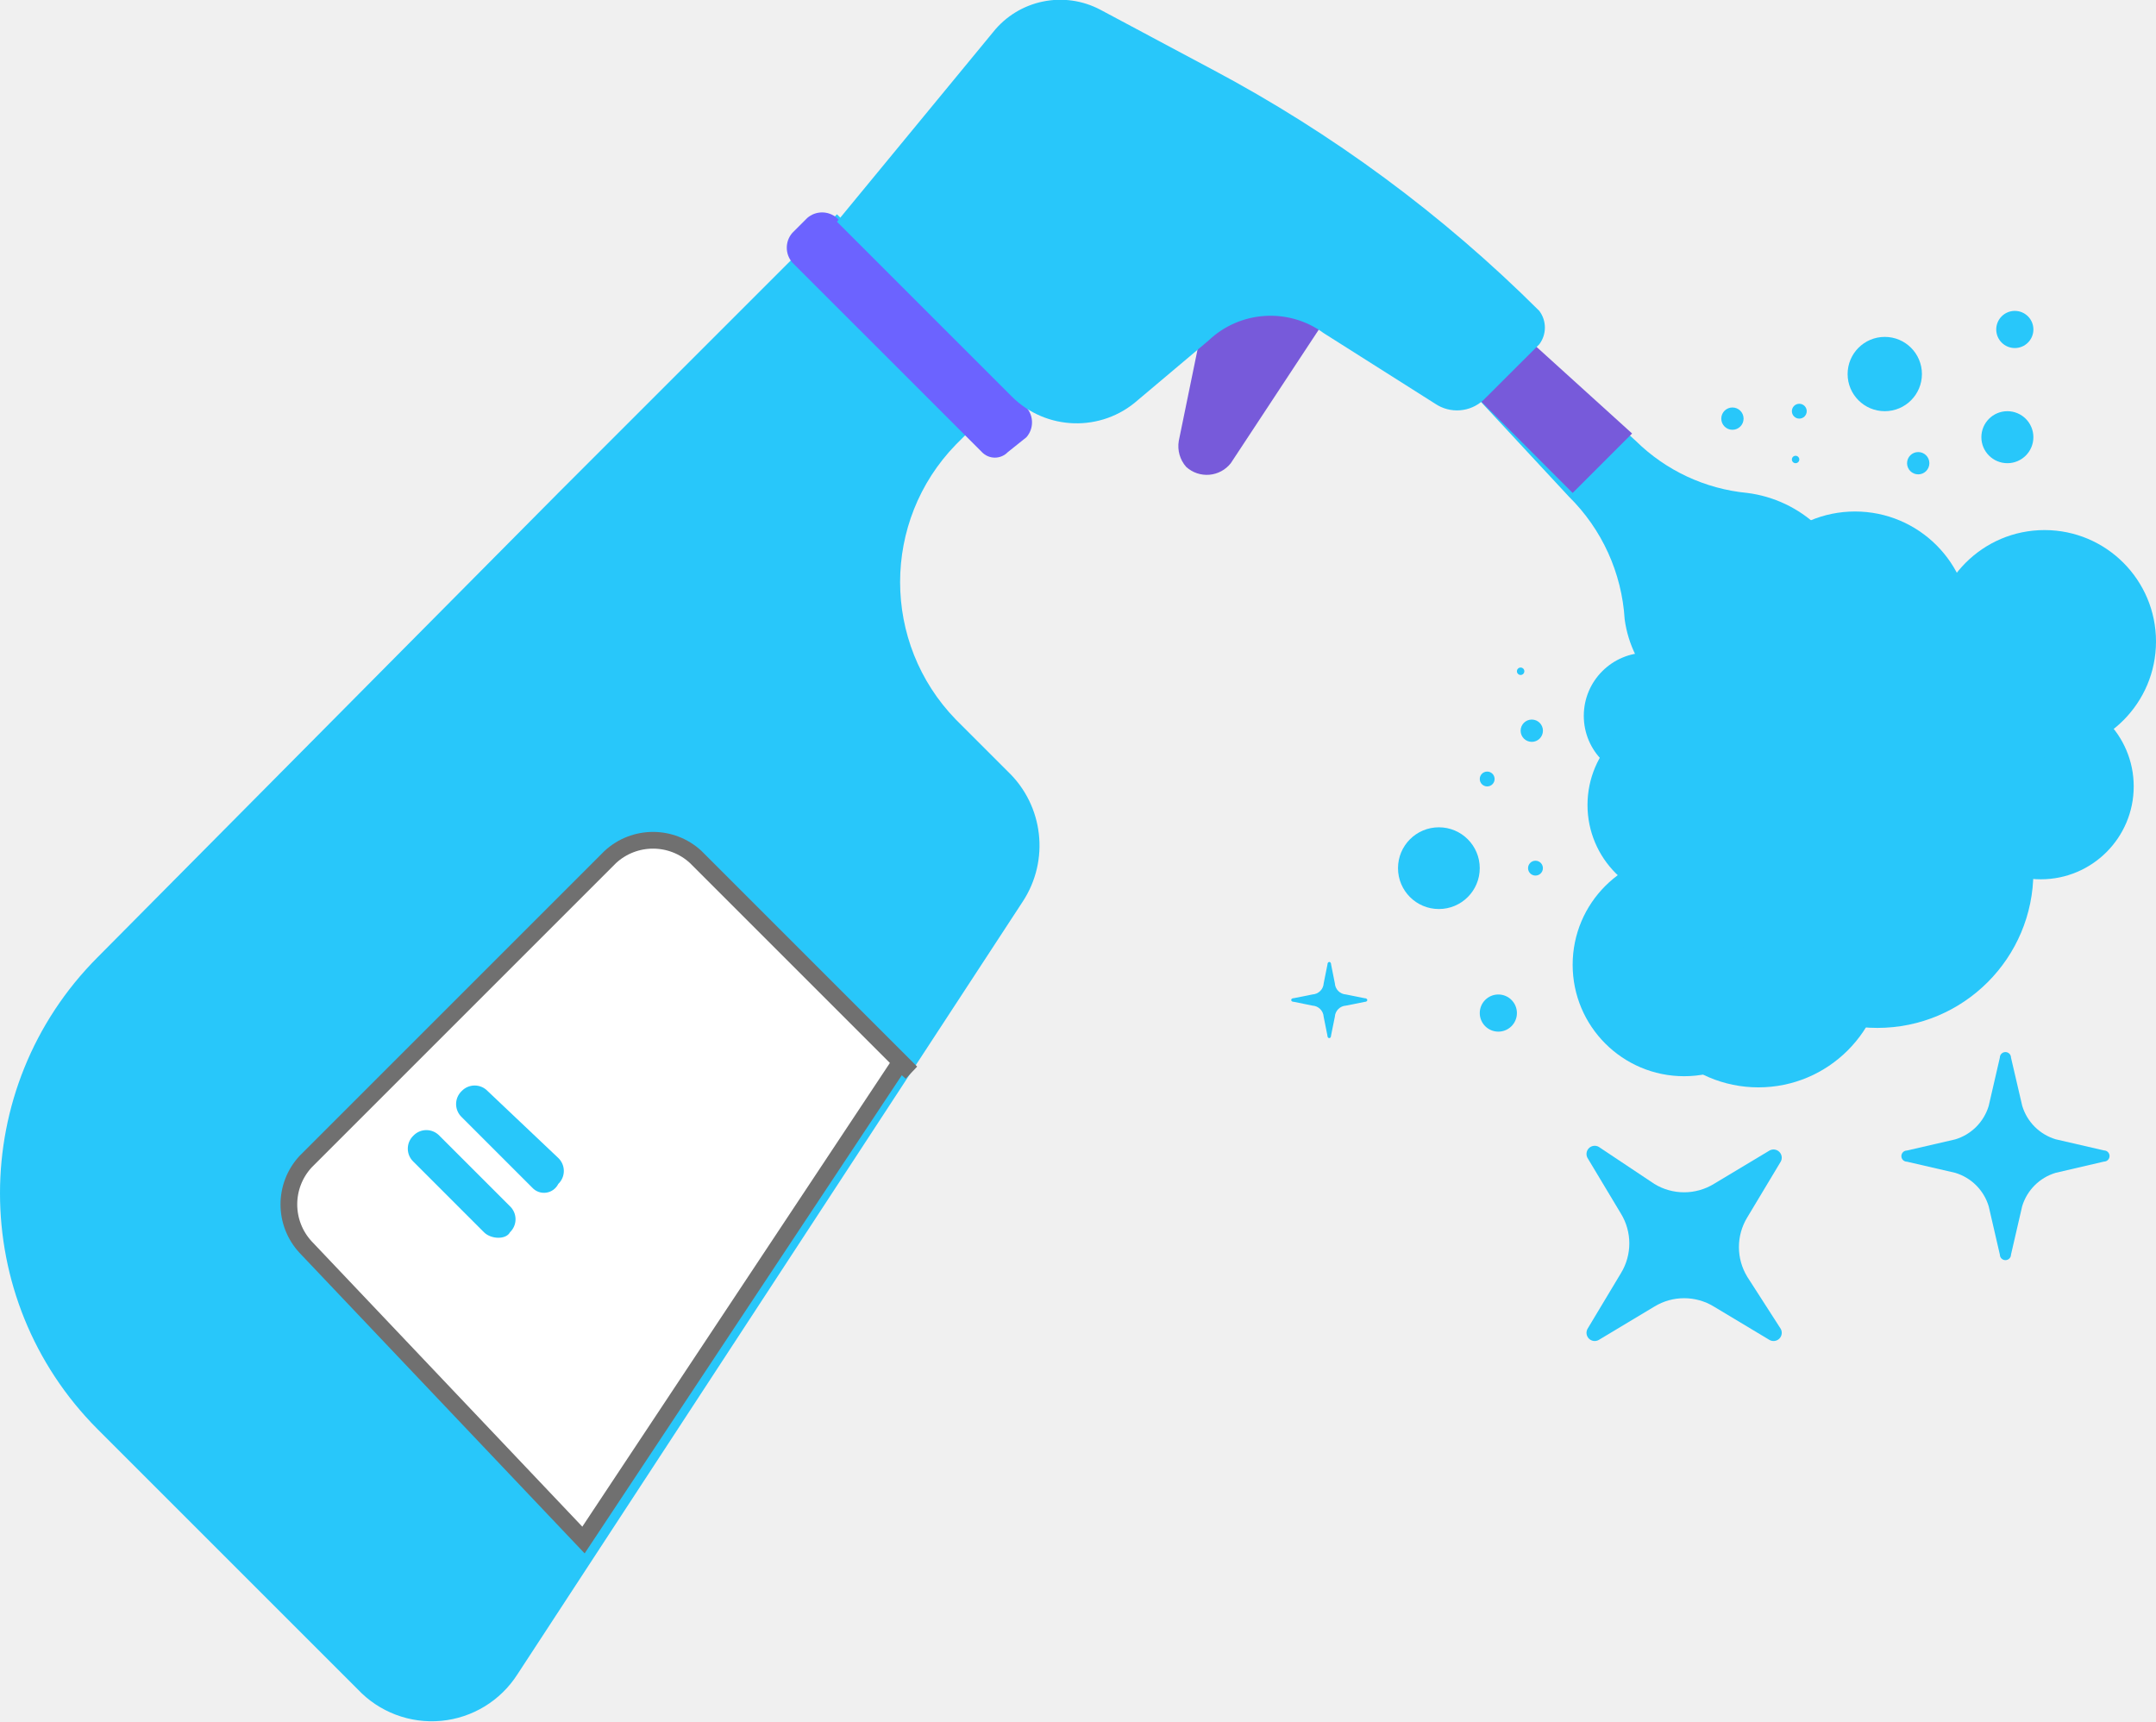
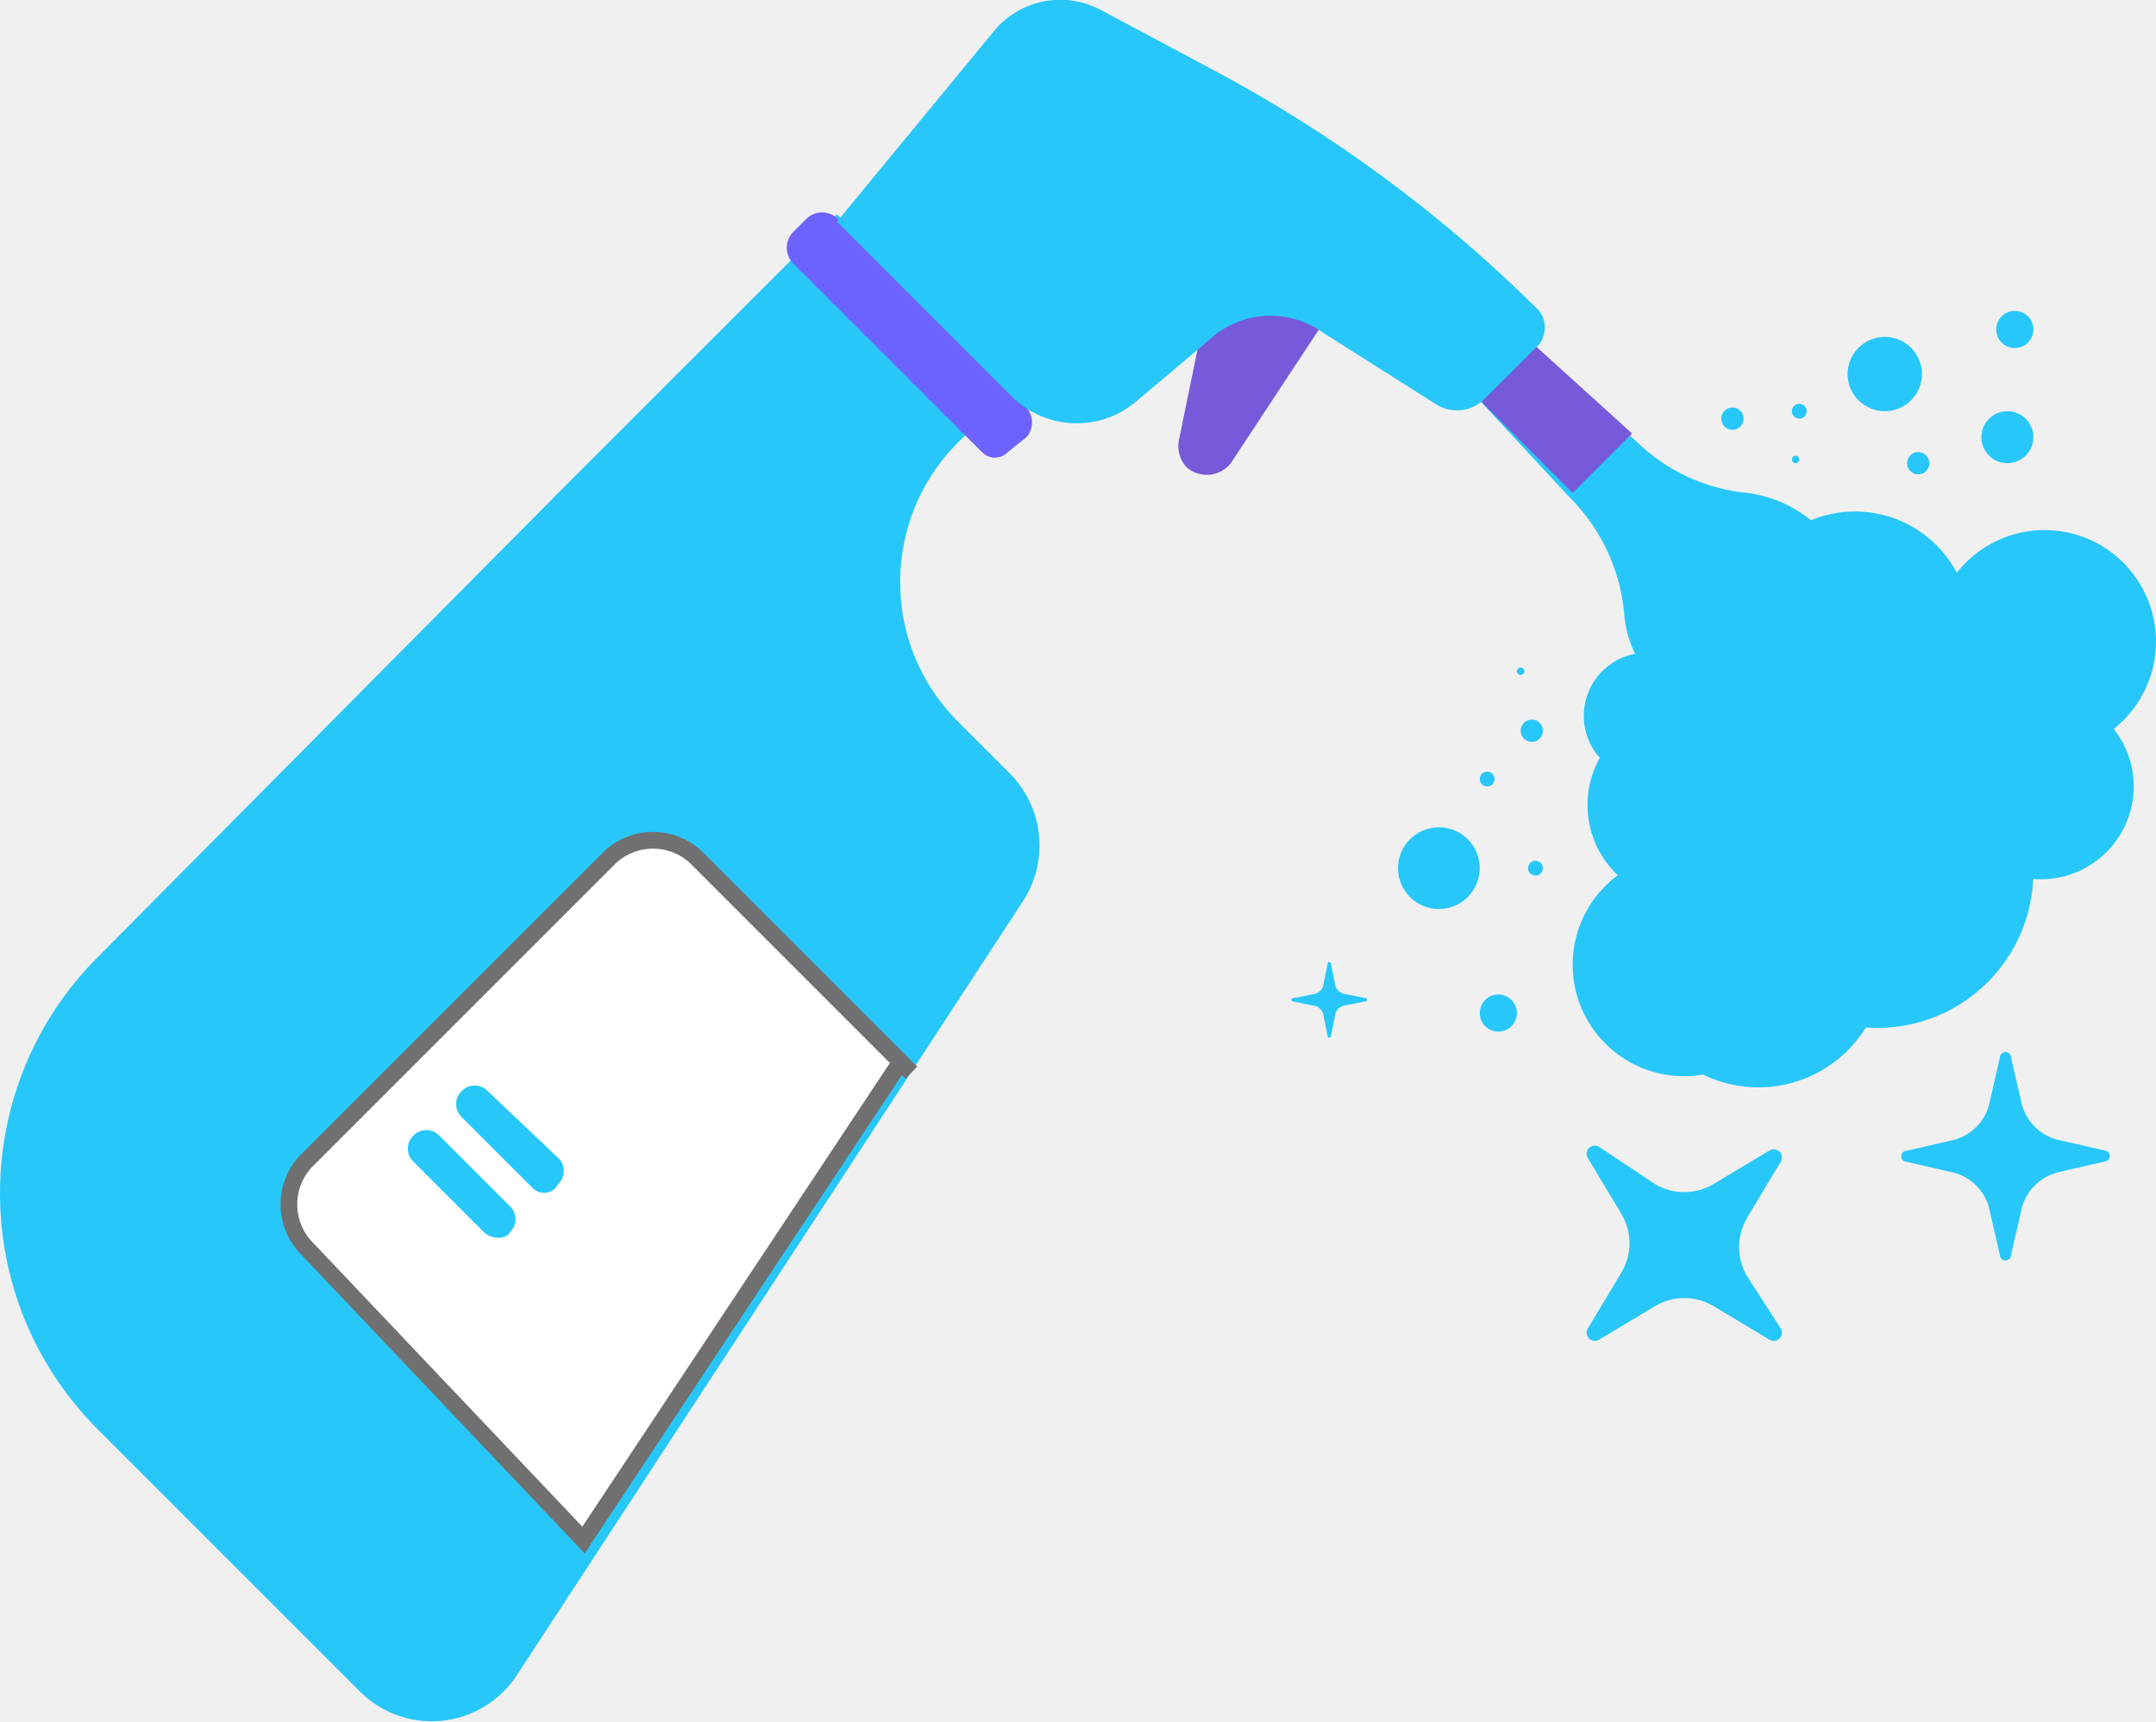
<svg xmlns="http://www.w3.org/2000/svg" viewBox="0 0 128.932 102.946">
-   <g transform="translate(-2.975 -8.832)">
-     <circle cx="7.555" cy="7.555" r="7.555" transform="translate(100.577 58.756)" fill="#28c7fa" />
-     <circle cx="9.332" cy="9.332" r="9.332" transform="translate(105.91 51.646)" fill="#28c7fa" />
-     <circle cx="5.555" cy="5.555" r="5.555" transform="translate(119.464 50.312)" fill="#28c7fa" />
-     <circle cx="3.777" cy="3.777" r="3.777" transform="translate(97.688 47.868)" fill="#28c7fa" />
-     <circle cx="5.777" cy="5.777" r="5.777" transform="translate(97.91 51.201)" fill="#28c7fa" />
-     <circle cx="6.666" cy="6.666" r="6.666" transform="translate(97.022 59.867)" fill="#28c7fa" />
-     <path d="M67.042,37.82l-2-1.778A6.48,6.48,0,0,0,63.265,29.6a7.508,7.508,0,0,0-4.222-2,10.981,10.981,0,0,1-6.666-3.111L44.822,17.6l-2.222,4,5.777,6.222a11.261,11.261,0,0,1,3.333,7.333,6.894,6.894,0,0,0,2,4,6.6,6.6,0,0,0,7.11,1.555l1.555,1.778Z" transform="translate(48.422 10.714)" fill="#28c7fa" />
-     <path d="M45.044,17.6l-2.444,4,6,6h0l3.555-3.555Z" transform="translate(48.422 10.714)" fill="#775ada" />
-     <circle cx="6.888" cy="6.888" r="6.888" transform="translate(107.021 39.424)" fill="#28c7fa" />
-     <path d="M62.321,26.775a5.3,5.3,0,0,0-3.333,3.555,7.581,7.581,0,0,0-10,11.11,7.6,7.6,0,0,0,11.554.667l.667-.667a7.831,7.831,0,0,1,4.444-3.111,6.049,6.049,0,0,0,3.555-1.778,6.226,6.226,0,0,0-1.333-9.777A7.939,7.939,0,0,0,62.321,26.775Z" transform="translate(54.255 21.315)" fill="#28c7fa" />
-     <circle cx="6.666" cy="6.666" r="6.666" transform="translate(118.575 40.535)" fill="#28c7fa" />
-     <circle cx="1.555" cy="1.555" r="1.555" transform="translate(121.464 33.425)" fill="#28c7fa" />
-     <circle cx="0.667" cy="0.667" r="0.667" transform="translate(117.02 35.869)" fill="#28c7fa" />
-     <circle cx="2.222" cy="2.222" r="2.222" transform="translate(113.465 28.981)" fill="#28c7fa" />
-     <circle cx="0.222" cy="0.222" r="0.222" transform="translate(110.132 36.091)" fill="#28c7fa" />
-     <circle cx="1.111" cy="1.111" r="1.111" transform="translate(122.353 27.426)" fill="#28c7fa" />
-     <circle cx="0.667" cy="0.667" r="0.667" transform="translate(105.91 33.203)" fill="#28c7fa" />
-     <circle cx="0.444" cy="0.444" r="0.444" transform="translate(110.132 32.981)" fill="#28c7fa" />
-     <g transform="translate(2.975 8.832)">
-       <path d="M36.478,16.8,34.7,25.466a1.875,1.875,0,0,0,.444,1.555h0a1.829,1.829,0,0,0,2.666-.222l6-9.11" transform="translate(35.793 0.905)" fill="#775ada" />
-       <path d="M33.917,101.925,64.136,55.707a6.113,6.113,0,0,0-.889-7.777l-3.111-3.111a11.806,11.806,0,0,1,0-16.443l3.333-3.333L53.026,14.6,37.25,30.376l-.889.889L8.808,59.04a19.983,19.983,0,0,0,0,28.22l15.554,15.554A6.079,6.079,0,0,0,33.917,101.925Z" transform="translate(-2.975 -1.784)" fill="#28c7fa" />
-       <path d="M47.969,45.338,35.081,32.45a3.763,3.763,0,0,0-5.111,0L11.75,50.67a3.763,3.763,0,0,0,0,5.111L28.367,73.3l18.94-28.558Z" transform="translate(6.526 18.807)" fill="#fff" stroke="#707070" stroke-width="1" />
-       <path d="M19.805,44.161l-4.222-4.222a1.074,1.074,0,0,1,0-1.555h0a1.074,1.074,0,0,1,1.555,0l4.222,4a1.074,1.074,0,0,1,0,1.555h0A.952.952,0,0,1,19.805,44.161Z" transform="translate(12.025 26.872)" fill="#28c7fa" />
-       <path d="M18.505,45.361l-4.222-4.222a1.074,1.074,0,0,1,0-1.555h0a1.074,1.074,0,0,1,1.555,0l4.222,4.222a1.074,1.074,0,0,1,0,1.555h0C19.838,45.8,18.95,45.8,18.505,45.361Z" transform="translate(10.437 28.339)" fill="#28c7fa" />
-       <path d="M14.417,43.772l-1.333-1.333a1.074,1.074,0,0,1,0-1.555h0a1.074,1.074,0,0,1,1.555,0l1.333,1.333a1.074,1.074,0,0,1,0,1.555h0A1.074,1.074,0,0,1,14.417,43.772Z" transform="translate(8.97 29.927)" fill="#fff" />
-       <path d="M35.816,28.882,24.483,17.55a1.352,1.352,0,0,1,0-1.778l.889-.889a1.352,1.352,0,0,1,1.778,0L38.482,26.216a1.352,1.352,0,0,1,0,1.778l-1.111.889A1.074,1.074,0,0,1,35.816,28.882Z" transform="translate(22.901 -1.845)" fill="#6c63ff" />
-       <path d="M47.942,12.983,41.276,9.427a5.133,5.133,0,0,0-6.444,1.333L25.5,22.093,35.943,32.536a5.506,5.506,0,0,0,7.555.222L47.72,29.2a5.381,5.381,0,0,1,6.888-.444l6.666,4.222a2.329,2.329,0,0,0,2.889-.222L67.5,29.425a1.658,1.658,0,0,0,0-2A82.5,82.5,0,0,0,47.942,12.983Z" transform="translate(24.551 -8.832)" fill="#28c7fa" />
-       <path d="M28.965,20.6" transform="translate(28.785 5.544)" fill="none" stroke="#707070" stroke-width="1" />
-     </g>
-     <circle cx="1.111" cy="1.111" r="1.111" transform="translate(91.467 68.311)" fill="#28c7fa" />
-     <circle cx="2.444" cy="2.444" r="2.444" transform="translate(86.578 58.312)" fill="#28c7fa" />
-     <circle cx="0.444" cy="0.444" r="0.444" transform="translate(94.355 60.311)" fill="#28c7fa" />
-     <path d="M55.287,43.954l2-3.333a.491.491,0,0,0-.667-.667l-3.333,2a3.41,3.41,0,0,1-3.555,0L46.4,39.733a.491.491,0,0,0-.667.667l2,3.333a3.41,3.41,0,0,1,0,3.555l-2,3.333a.491.491,0,0,0,.667.667l3.333-2a3.41,3.41,0,0,1,3.555,0l3.333,2a.491.491,0,0,0,.667-.667l-2-3.111A3.41,3.41,0,0,1,55.287,43.954Z" transform="translate(52.178 37.688)" fill="#28c7fa" />
-     <path d="M63.371,44.372,66.26,43.7a.333.333,0,1,0,0-.667l-2.889-.667a2.988,2.988,0,0,1-2-2L60.7,37.483a.333.333,0,0,0-.667,0l-.667,2.889a2.988,2.988,0,0,1-2,2l-2.889.667a.333.333,0,0,0,0,.667l2.889.667a2.988,2.988,0,0,1,2,2l.667,2.889a.333.333,0,0,0,.667,0l.667-2.889A2.988,2.988,0,0,1,63.371,44.372Z" transform="translate(62.536 34.605)" fill="#28c7fa" />
-     <path d="M40.336,36l-.222-1.111c0-.222-.222-.222-.222,0L39.669,36a.709.709,0,0,1-.667.667l-1.111.222c-.222,0-.222.222,0,.222L39,37.336a.709.709,0,0,1,.667.667l.222,1.111c0,.222.222.222.222,0L40.336,38A.709.709,0,0,1,41,37.336l1.111-.222c.222,0,.222-.222,0-.222L41,36.669A.709.709,0,0,1,40.336,36Z" transform="translate(42.465 31.641)" fill="#28c7fa" />
-     <circle cx="0.444" cy="0.444" r="0.444" transform="translate(91.467 54.979)" fill="#28c7fa" />
-     <circle cx="0.667" cy="0.667" r="0.667" transform="translate(93.911 51.868)" fill="#28c7fa" />
-     <circle cx="0.222" cy="0.222" r="0.222" transform="translate(93.689 48.757)" fill="#28c7fa" />
+   <g fill="#28c7fa">
+     <circle cx="105.157" cy="57.479" r="7.555" />
+     <circle cx="112.267" cy="52.146" r="9.332" />
+     <circle cx="122.044" cy="47.035" r="5.555" />
+     <circle cx="98.49" cy="42.813" r="3.777" />
+     <circle cx="100.712" cy="48.146" r="5.777" />
+     <circle cx="100.713" cy="57.701" r="6.666" />
+     <path d="M112.49 39.702l-2-1.778a6.48 6.48 0 0 0-1.777-6.442 7.51 7.51 0 0 0-4.222-2 10.98 10.98 0 0 1-6.666-3.111l-7.555-6.89-2.222 4 5.777 6.222a11.26 11.26 0 0 1 3.333 7.333c.204 1.52.907 2.926 2 4a6.6 6.6 0 0 0 7.11 1.555l1.555 1.778z" />
+   </g>
+   <path d="M90.49 19.482l-2.444 4 6 6 3.555-3.555z" fill="#775ada" />
+   <g fill="#28c7fa">
+     <circle cx="110.934" cy="37.48" r="6.888" />
+     <path d="M113.6 39.258a5.3 5.3 0 0 0-3.333 3.555 7.58 7.58 0 0 0-10 11.11 7.6 7.6 0 0 0 11.554.667l.667-.667a7.83 7.83 0 0 1 4.444-3.111 6.05 6.05 0 0 0 3.555-1.778c1.358-1.375 2-3.302 1.74-5.217s-1.396-3.6-3.073-4.56a7.94 7.94 0 0 0-5.554.001z" />
+     <circle cx="122.266" cy="38.369" r="6.666" />
+     <circle cx="120.044" cy="26.148" r="1.555" />
+     <circle cx="114.712" cy="27.704" r=".667" />
+     <circle cx="112.712" cy="22.371" r="2.222" />
+     <circle cx="107.379" cy="27.481" r=".222" />
+     <circle cx="120.489" cy="19.705" r="1.111" />
+     <circle cx="103.602" cy="25.038" r=".667" />
+     <circle cx="107.601" cy="24.593" r=".444" />
+   </g>
+   <path d="M72.27 17.705l-1.778 8.666c-.095.56.07 1.13.444 1.555h0a1.83 1.83 0 0 0 2.666-.222l6-9.1" fill="#775ada" />
+   <path d="M30.942 100.14l30.22-46.218c1.62-2.467 1.246-5.74-.89-7.777l-3.11-3.11a11.81 11.81 0 0 1 0-16.443l3.333-3.333L50.05 12.816 33.386 29.48 5.833 57.256c-7.777 7.8-7.777 20.42 0 28.22l15.554 15.554a6.08 6.08 0 0 0 9.555-.889z" fill="#28c7fa" />
+   <path d="M54.495 64.145L41.607 51.257c-1.442-1.334-3.67-1.334-5.11 0l-18.22 18.22c-1.334 1.442-1.334 3.67 0 5.11l16.617 17.52 18.94-28.558z" fill="#fff" stroke="#707070" />
+   <path d="M31.83 71.033l-4.222-4.222c-.213-.203-.333-.484-.333-.778s.12-.575.333-.778h0c.203-.213.484-.333.777-.333s.575.12.778.333l4.222 4c.213.203.333.484.333.778s-.12.575-.333.778h0a.95.95 0 0 1-1.555.222zM28.942 73.7l-4.222-4.222c-.213-.203-.333-.484-.333-.778s.12-.575.333-.778h0c.203-.213.484-.333.777-.333a1.07 1.07 0 0 1 .777.333l4.222 4.222c.213.203.333.484.333.778s-.12.575-.333.778h0c-.222.44-1.1.44-1.555 0z" fill="#28c7fa" />
+   <path d="M23.387 73.7l-1.333-1.333c-.213-.203-.333-.484-.333-.777s.12-.575.333-.778h0c.203-.213.484-.333.777-.333s.575.12.778.333l1.333 1.333c.213.203.333.484.333.778s-.12.575-.333.778h0c-.203.213-.484.333-.777.333s-.575-.12-.777-.333z" fill="#fff" />
+   <path d="M58.717 27.037L47.384 15.705a1.35 1.35 0 0 1 0-1.778l.89-.89a1.35 1.35 0 0 1 1.778 0L61.383 24.37a1.35 1.35 0 0 1 0 1.778l-1.11.89c-.203.213-.484.333-.778.333s-.575-.12-.777-.334z" fill="#6c63ff" />
+   <g fill="#28c7fa">
+     <path d="M72.493 4.15L65.827.595c-2.188-1.172-4.9-.61-6.444 1.333L50.05 13.26l10.443 10.443c2.062 2.064 5.376 2.16 7.555.222l4.222-3.558a5.38 5.38 0 0 1 6.888-.444l6.666 4.222a2.33 2.33 0 0 0 2.889-.222l3.337-3.33a1.66 1.66 0 0 0 0-2A82.5 82.5 0 0 0 72.493 4.151z" />
+     <circle cx="89.603" cy="60.59" r="1.111" />
+     <circle cx="86.047" cy="51.924" r="2.444" />
+     <circle cx="91.824" cy="51.923" r=".444" />
+     <path d="M104.5 72.8l2-3.333a.49.49 0 0 0-.667-.667l-3.333 2a3.41 3.41 0 0 1-3.555 0l-3.332-2.22a.49.49 0 0 0-.667.667l2 3.333a3.41 3.41 0 0 1 0 3.555l-2 3.333a.49.49 0 0 0 .667.667l3.333-2a3.41 3.41 0 0 1 3.555 0l3.333 2a.49.49 0 0 0 .667-.667l-2-3.1a3.41 3.41 0 0 1-.001-3.556zm18.432-2.655l2.9-.672c.184 0 .334-.15.334-.334s-.15-.334-.334-.334l-2.9-.667a2.99 2.99 0 0 1-2-2l-.67-2.883c0-.184-.15-.334-.333-.334s-.334.15-.334.334l-.667 2.9a2.99 2.99 0 0 1-2 2l-2.9.667c-.184 0-.334.15-.334.334s.15.334.334.334l2.9.667a2.99 2.99 0 0 1 2 2l.667 2.9c0 .184.15.334.334.334s.333-.15.333-.334l.667-2.9a2.99 2.99 0 0 1 2.004-2.001zM79.826 58.8l-.222-1.1c0-.222-.222-.222-.222 0l-.223 1.1a.71.71 0 0 1-.667.667l-1.1.222c-.222 0-.222.222 0 .222l1.1.225a.71.71 0 0 1 .667.667l.222 1.1c0 .222.222.222.222 0l.225-1.114a.71.71 0 0 1 .664-.664l1.1-.222c.222 0 .222-.222 0-.222l-1.1-.223a.71.71 0 0 1-.664-.669z" />
+     <circle cx="88.936" cy="46.591" r=".444" />
+     <circle cx="91.603" cy="43.703" r=".667" />
+     <circle cx="90.936" cy="40.147" r=".222" />
  </g>
</svg>
